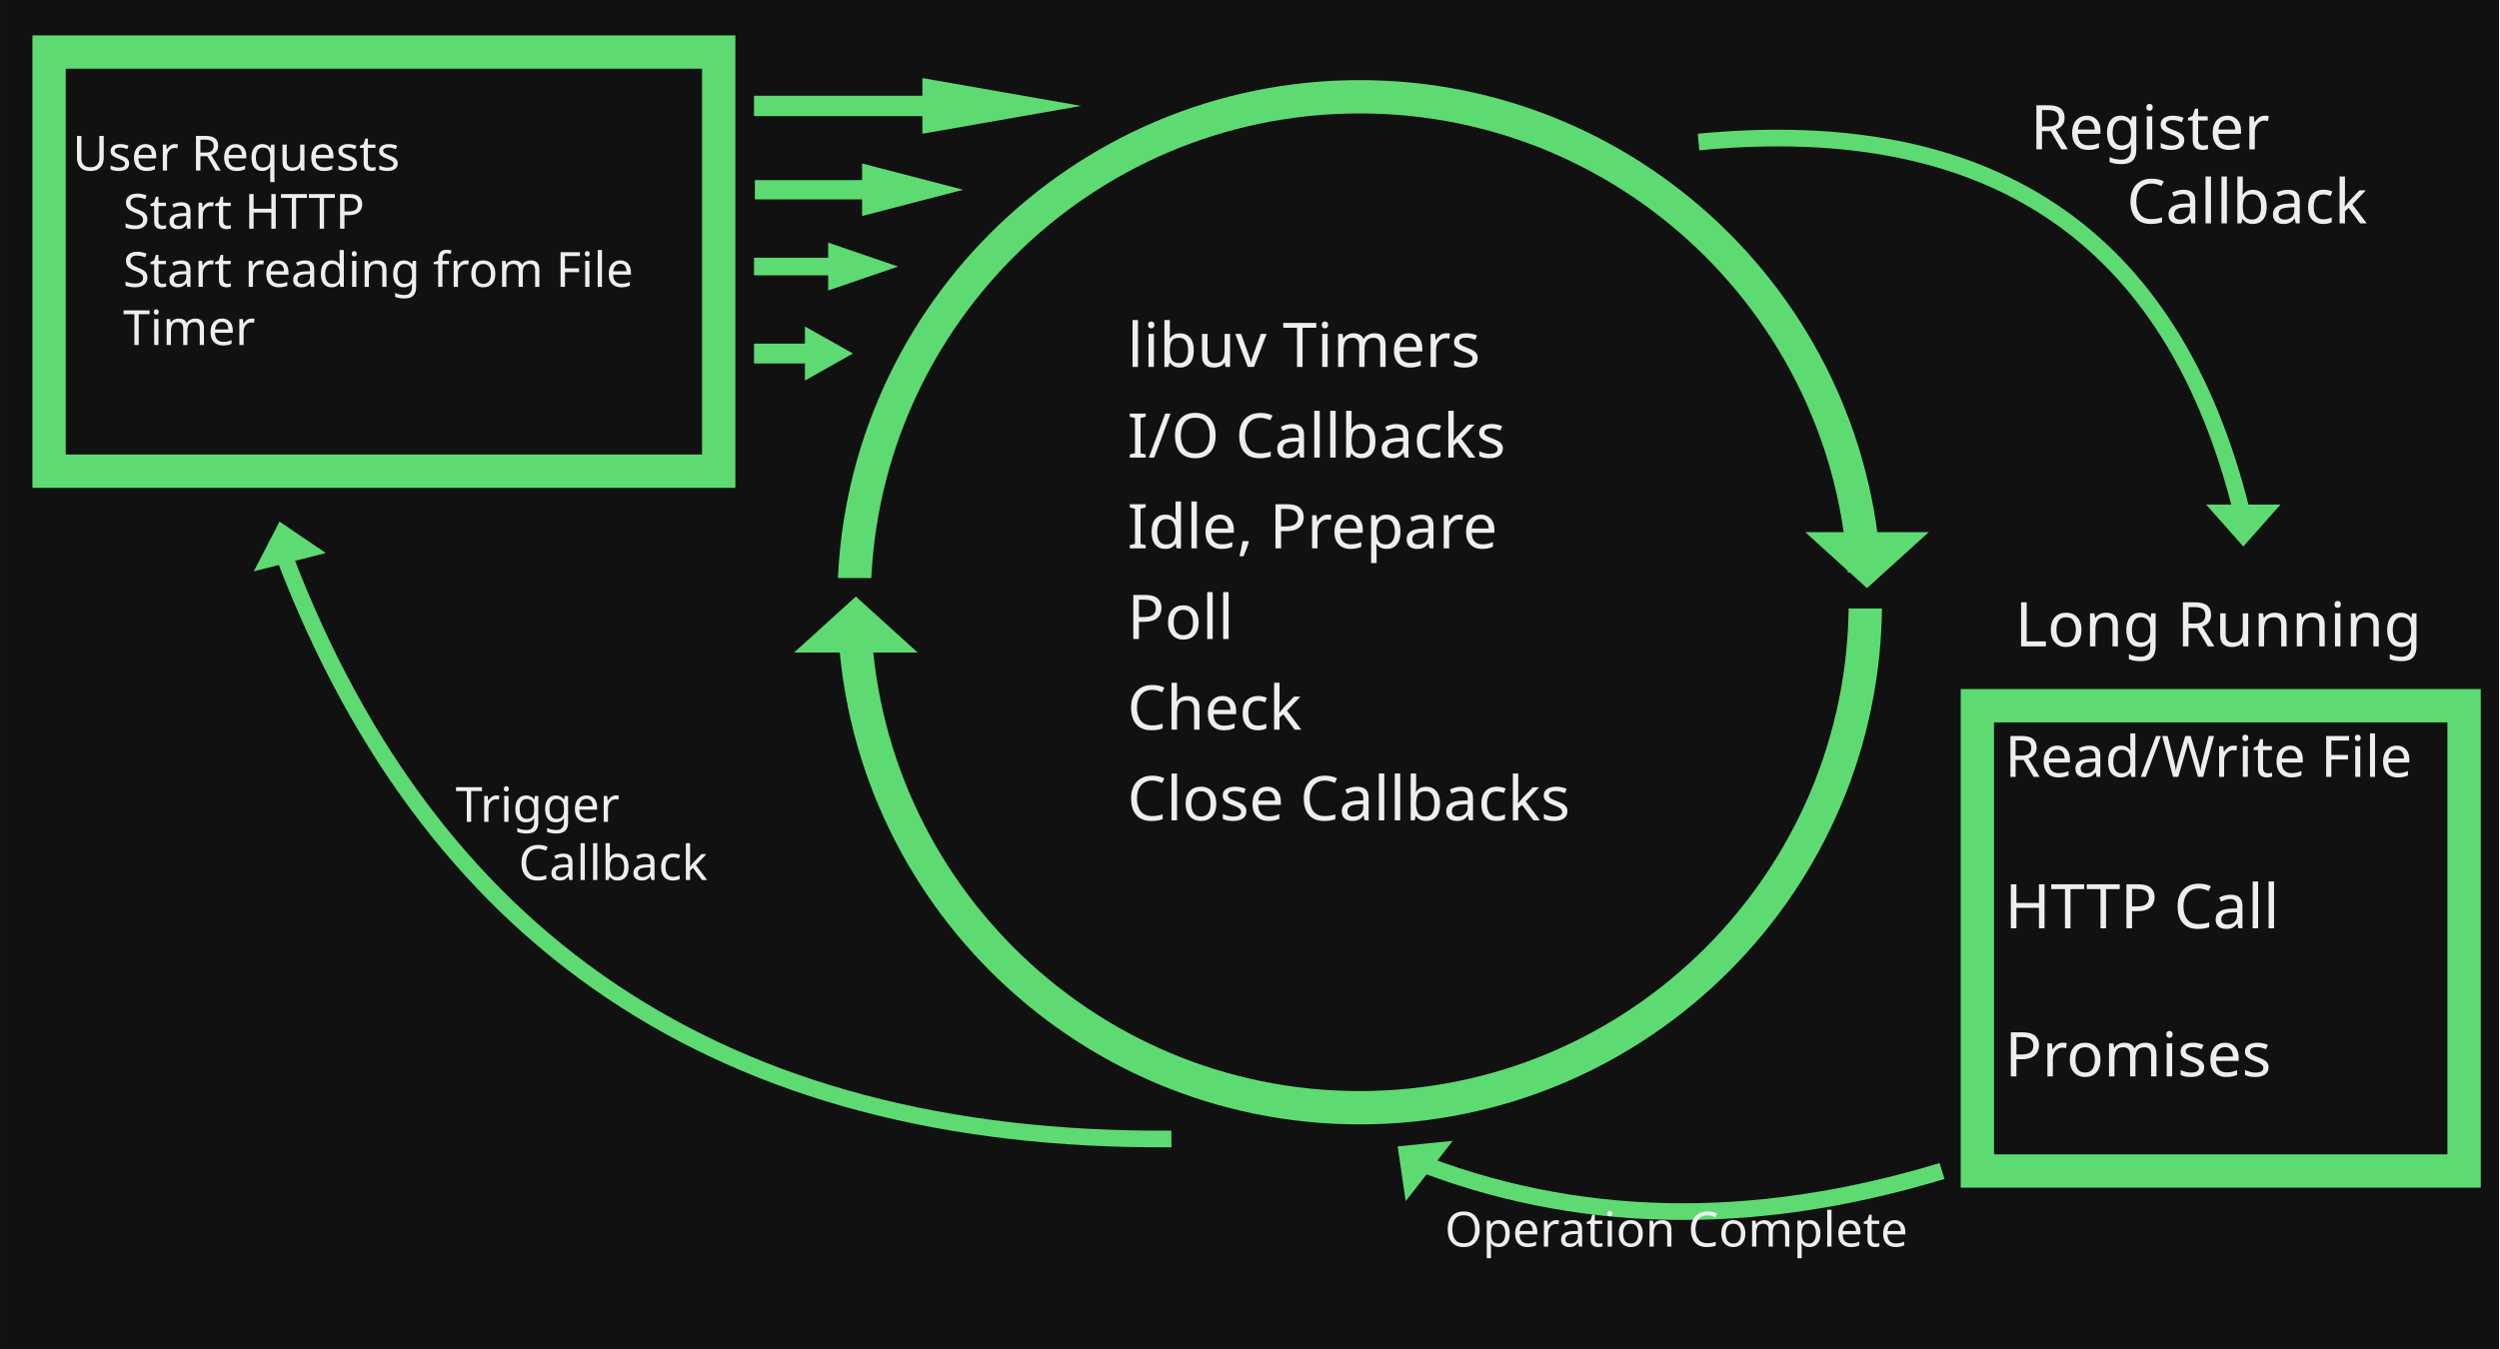
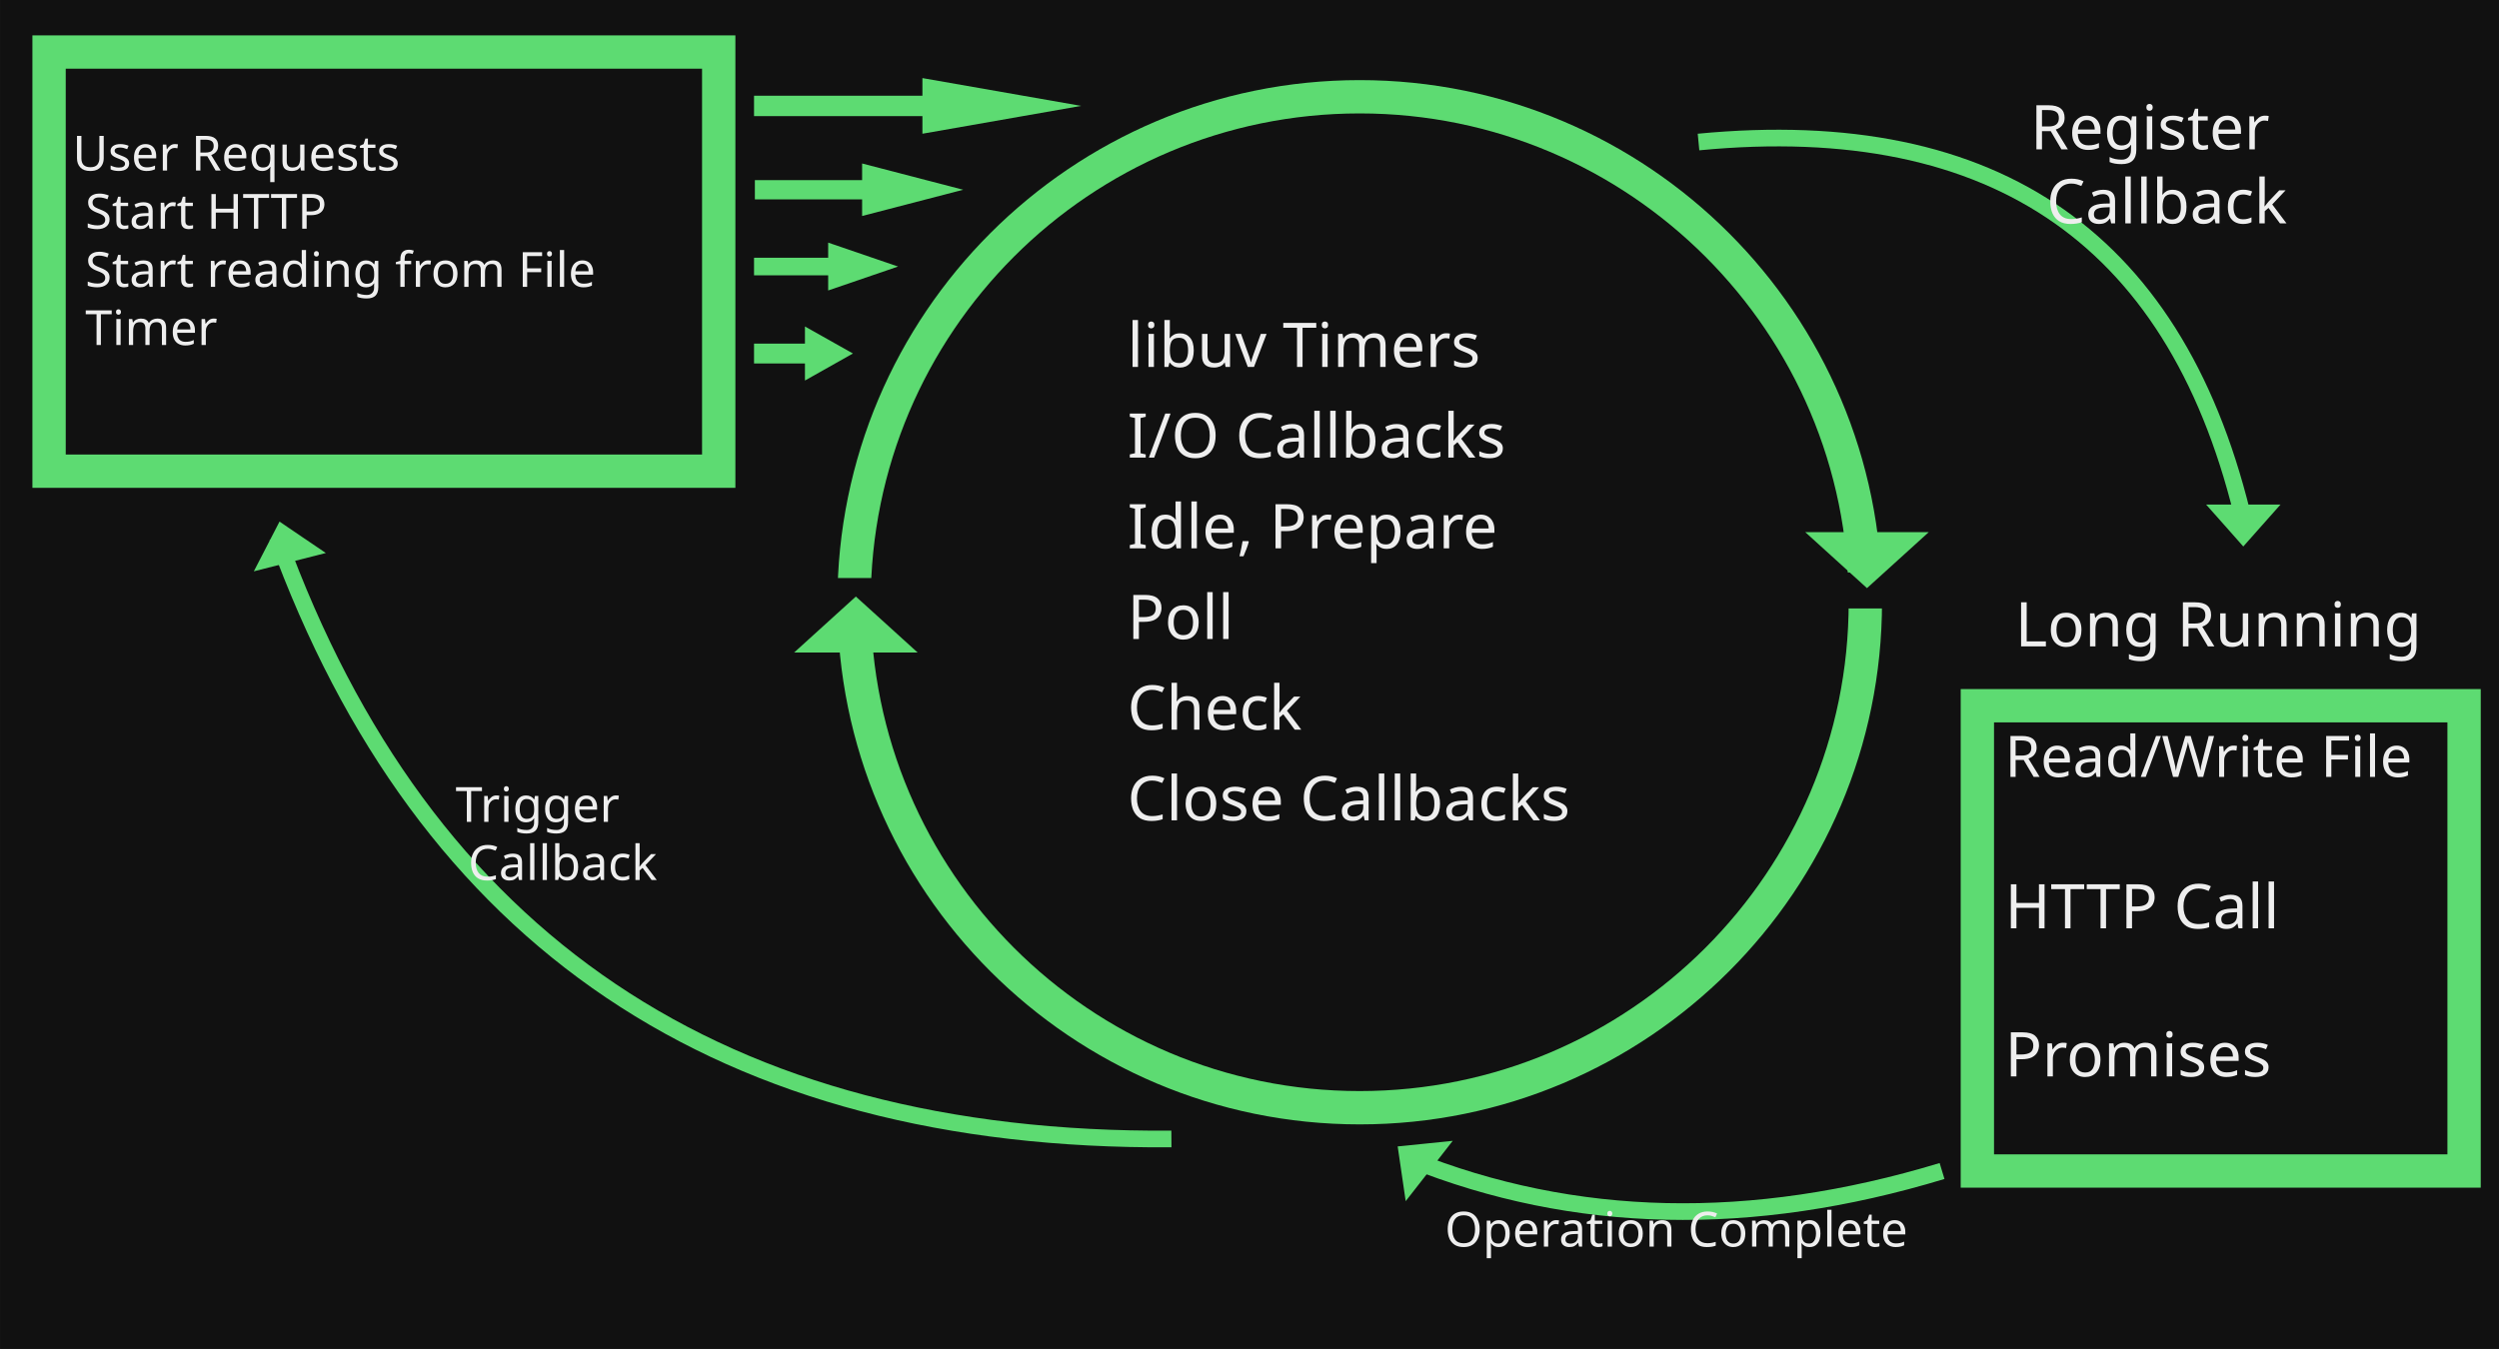
- <svg xmlns="http://www.w3.org/2000/svg" xmlns:xlink="http://www.w3.org/1999/xlink" version="1.1" preserveAspectRatio="xMidYMid meet" viewBox="0 0 566.929 306.142" width="566.93" height="306.14">
+ <svg xmlns="http://www.w3.org/2000/svg" xmlns:xlink="http://www.w3.org/1999/xlink" width="566.93" height="306.14" preserveAspectRatio="xMidYMid meet" version="1.1" viewBox="0 0 566.929 306.142">
  <defs>
-     <path d="M0 0L566.93 0L566.93 306.14L0 306.14L0 0Z" id="alUWBMT6R" />
-     <path d="M11.13 11.81L163.05 11.81L163.05 106.93L11.13 106.93L11.13 11.81Z" id="cpLmOXiuo" />
-     <text id="eBnBT7Uaf" x="40" y="32.42" font-size="11" font-family="Verdana" font-weight="normal" font-style="normal" letter-spacing="0" alignment-baseline="before-edge" transform="matrix(1 0 0 1 -23.5192 -2.26047)" style="line-height:100%" xml:space="preserve" dominant-baseline="text-before-edge">
-       <tspan x="40" dy="0em" alignment-baseline="before-edge" dominant-baseline="text-before-edge" text-anchor="start">User Requests</tspan>
-       <tspan x="40" dy="1.2em" alignment-baseline="before-edge" dominant-baseline="text-before-edge" text-anchor="start">    Start HTTP</tspan>
-       <tspan x="40" dy="1.2em" alignment-baseline="before-edge" dominant-baseline="text-before-edge" text-anchor="start">    Start reading from File</tspan>
-       <tspan x="40" dy="1.2em" alignment-baseline="before-edge" dominant-baseline="text-before-edge" text-anchor="start">    Timer</tspan>
+     <path id="alUWBMT6R" d="M0 0L566.93 0L566.93 306.14L0 306.14L0 0Z" />
+     <path id="cpLmOXiuo" d="M11.13 11.81L163.05 11.81L163.05 106.93L11.13 106.93L11.13 11.81Z" />
+     <text id="eBnBT7Uaf" x="40" y="32.42" alignment-baseline="before-edge" dominant-baseline="text-before-edge" font-family="Verdana" font-size="11" font-style="normal" font-weight="normal" letter-spacing="0" transform="matrix(1 0 0 1 -23.5192 -2.26047)" xml:space="preserve" style="line-height:100%">
+       <tspan x="40" alignment-baseline="before-edge" dominant-baseline="text-before-edge" dy="0em" text-anchor="start">User Requests</tspan>
+       <tspan x="40" alignment-baseline="before-edge" dominant-baseline="text-before-edge" dy="1.2em" text-anchor="start"> Start HTTP</tspan>
+       <tspan x="40" alignment-baseline="before-edge" dominant-baseline="text-before-edge" dy="1.2em" text-anchor="start"> Start reading from File</tspan>
+       <tspan x="40" alignment-baseline="before-edge" dominant-baseline="text-before-edge" dy="1.2em" text-anchor="start"> Timer</tspan>
    </text>
-     <path d="M423.18 136.67C423.18 199.99 371.78 251.39 308.46 251.39C245.15 251.39 193.75 199.99 193.75 136.67C193.75 73.36 245.15 21.96 308.46 21.96C371.78 21.96 423.18 73.36 423.18 136.67Z" id="cFQNEjTck" />
-     <text id="aZjBSxfgb" x="268.93" y="66.99" font-size="14" font-family="Verdana" font-weight="normal" font-style="normal" letter-spacing="0" alignment-baseline="before-edge" transform="matrix(1 0 0 1 -13.182 5.419511)" style="line-height:100%" xml:space="preserve" dominant-baseline="text-before-edge">
-       <tspan x="268.93" dy="0em" alignment-baseline="before-edge" dominant-baseline="text-before-edge" text-anchor="start">libuv Timers</tspan>
-       <tspan x="268.93" dy="1.47em" alignment-baseline="before-edge" dominant-baseline="text-before-edge" text-anchor="start">I/O Callbacks</tspan>
-       <tspan x="268.93" dy="1.47em" alignment-baseline="before-edge" dominant-baseline="text-before-edge" text-anchor="start">Idle, Prepare</tspan>
-       <tspan x="268.93" dy="1.47em" alignment-baseline="before-edge" dominant-baseline="text-before-edge" text-anchor="start">Poll</tspan>
-       <tspan x="268.93" dy="1.47em" alignment-baseline="before-edge" dominant-baseline="text-before-edge" text-anchor="start">Check</tspan>
-       <tspan x="268.93" dy="1.47em" alignment-baseline="before-edge" dominant-baseline="text-before-edge" text-anchor="start">Close Callbacks</tspan>
+     <path id="cFQNEjTck" d="M423.18 136.67C423.18 199.99 371.78 251.39 308.46 251.39C245.15 251.39 193.75 199.99 193.75 136.67C193.75 73.36 245.15 21.96 308.46 21.96C371.78 21.96 423.18 73.36 423.18 136.67Z" />
+     <text id="aZjBSxfgb" x="268.93" y="66.99" alignment-baseline="before-edge" dominant-baseline="text-before-edge" font-family="Verdana" font-size="14" font-style="normal" font-weight="normal" letter-spacing="0" transform="matrix(1 0 0 1 -13.182 5.419511)" xml:space="preserve" style="line-height:100%">
+       <tspan x="268.93" alignment-baseline="before-edge" dominant-baseline="text-before-edge" dy="0em" text-anchor="start">libuv Timers</tspan>
+       <tspan x="268.93" alignment-baseline="before-edge" dominant-baseline="text-before-edge" dy="1.47em" text-anchor="start">I/O Callbacks</tspan>
+       <tspan x="268.93" alignment-baseline="before-edge" dominant-baseline="text-before-edge" dy="1.47em" text-anchor="start">Idle, Prepare</tspan>
+       <tspan x="268.93" alignment-baseline="before-edge" dominant-baseline="text-before-edge" dy="1.47em" text-anchor="start">Poll</tspan>
+       <tspan x="268.93" alignment-baseline="before-edge" dominant-baseline="text-before-edge" dy="1.47em" text-anchor="start">Check</tspan>
+       <tspan x="268.93" alignment-baseline="before-edge" dominant-baseline="text-before-edge" dy="1.47em" text-anchor="start">Close Callbacks</tspan>
    </text>
-     <path d="M448.59 160.16L559.01 160.16L559.01 265.75L448.59 265.75L448.59 160.16Z" id="akmw4noSW" />
-     <text id="a260vVslnQ" x="450.86" y="118.11" font-size="14" font-family="Verdana" font-weight="normal" font-style="normal" letter-spacing="0" alignment-baseline="before-edge" transform="matrix(1 0 0 1 6.294368 17.71655)" style="line-height:100%" xml:space="preserve" dominant-baseline="text-before-edge">
-       <tspan x="450.86" dy="0em" alignment-baseline="before-edge" dominant-baseline="text-before-edge" text-anchor="start">Long Running</tspan>
+     <path id="akmw4noSW" d="M448.59 160.16L559.01 160.16L559.01 265.75L448.59 265.75L448.59 160.16Z" />
+     <text id="a260vVslnQ" x="450.86" y="118.11" alignment-baseline="before-edge" dominant-baseline="text-before-edge" font-family="Verdana" font-size="14" font-style="normal" font-weight="normal" letter-spacing="0" transform="matrix(1 0 0 1 6.294368 17.71655)" xml:space="preserve" style="line-height:100%">
+       <tspan x="450.86" alignment-baseline="before-edge" dominant-baseline="text-before-edge" dy="0em" text-anchor="start">Long Running</tspan>
    </text>
-     <text id="b1hyYaMXDD" x="457.96" y="157.77" font-size="14" font-family="Verdana" font-weight="normal" font-style="normal" letter-spacing="0" alignment-baseline="before-edge" transform="matrix(1 0 0 1 -3.130804 8.445305)" style="line-height:100%" xml:space="preserve" dominant-baseline="text-before-edge">
-       <tspan x="457.96" dy="0em" alignment-baseline="before-edge" font-size="13" dominant-baseline="text-before-edge" text-anchor="start">Read/Write File</tspan>
-       <tspan x="457.96" dy="1.2em" alignment-baseline="before-edge" dominant-baseline="text-before-edge" text-anchor="start">　</tspan>
-       <tspan x="457.96" dy="1.2em" alignment-baseline="before-edge" dominant-baseline="text-before-edge" text-anchor="start">HTTP Call</tspan>
-       <tspan x="457.96" dy="1.2em" alignment-baseline="before-edge" dominant-baseline="text-before-edge" text-anchor="start">　</tspan>
-       <tspan x="457.96" dy="1.2em" alignment-baseline="before-edge" dominant-baseline="text-before-edge" text-anchor="start">Promises</tspan>
+     <text id="b1hyYaMXDD" x="457.96" y="157.77" alignment-baseline="before-edge" dominant-baseline="text-before-edge" font-family="Verdana" font-size="14" font-style="normal" font-weight="normal" letter-spacing="0" transform="matrix(1 0 0 1 -3.130804 8.445305)" xml:space="preserve" style="line-height:100%">
+       <tspan x="457.96" alignment-baseline="before-edge" dominant-baseline="text-before-edge" dy="0em" font-size="13" text-anchor="start">Read/Write File</tspan>
+       <tspan x="457.96" alignment-baseline="before-edge" dominant-baseline="text-before-edge" dy="1.2em" text-anchor="start"> </tspan>
+       <tspan x="457.96" alignment-baseline="before-edge" dominant-baseline="text-before-edge" dy="1.2em" text-anchor="start">HTTP Call</tspan>
+       <tspan x="457.96" alignment-baseline="before-edge" dominant-baseline="text-before-edge" dy="1.2em" text-anchor="start"> </tspan>
+       <tspan x="457.96" alignment-baseline="before-edge" dominant-baseline="text-before-edge" dy="1.2em" text-anchor="start">Promises</tspan>
    </text>
-     <path d="M209.26 30.35L245.28 24.03L209.26 17.72L209.26 21.72L171.06 21.72L171.06 26.35L209.26 26.35L209.26 30.35Z" id="c1ajveHM9N" />
-     <path d="M195.58 49.02L218.51 43.06L195.58 37.1L195.58 40.88L171.25 40.88L171.25 45.25L195.58 45.25L195.58 49.02Z" id="c2ne2bxfG" />
-     <path d="M187.88 65.92L203.74 60.49L187.88 55.06L187.88 58.5L171.06 58.5L171.06 62.48L187.88 62.48L187.88 65.92Z" id="bzKJxP5Lx" />
-     <path d="M182.61 86.36L193.5 80.22L182.61 74.09L182.61 77.98L171.06 77.98L171.06 82.48L182.61 82.48L182.61 86.36Z" id="a3dAYYmhKP" />
-     <path d="M509.35 119.47C494.52 54.77 453.18 25.69 385.33 32.23" id="a3r0jZwRvc" />
-     <path d="M513.14 119.26L517.36 114.51L508.92 114.51L500.49 114.51L504.71 119.26L508.92 124.02L513.14 119.26Z" id="d1FzoEF9fz" />
-     <text id="a7pzIBNFs" x="451.77" y="25.86" font-size="14" font-family="Verdana" font-weight="normal" font-style="normal" letter-spacing="0" alignment-baseline="before-edge" transform="matrix(1 0 0 1 8.858266 -2.833989)" style="line-height:100%" xml:space="preserve" dominant-baseline="text-before-edge">
-       <tspan x="451.77" dy="0em" alignment-baseline="before-edge" dominant-baseline="text-before-edge" text-anchor="start">Register</tspan>
-       <tspan x="451.77" dy="1.2em" alignment-baseline="before-edge" dominant-baseline="text-before-edge" text-anchor="start">      Callback</tspan>
+     <path id="c1ajveHM9N" d="M209.26 30.35L245.28 24.03L209.26 17.72L209.26 21.72L171.06 21.72L171.06 26.35L209.26 26.35L209.26 30.35Z" />
+     <path id="c2ne2bxfG" d="M195.58 49.02L218.51 43.06L195.58 37.1L195.58 40.88L171.25 40.88L171.25 45.25L195.58 45.25L195.58 49.02Z" />
+     <path id="bzKJxP5Lx" d="M187.88 65.92L203.74 60.49L187.88 55.06L187.88 58.5L171.06 58.5L171.06 62.48L187.88 62.48L187.88 65.92Z" />
+     <path id="a3dAYYmhKP" d="M182.61 86.36L193.5 80.22L182.61 74.09L182.61 77.98L171.06 77.98L171.06 82.48L182.61 82.48L182.61 86.36Z" />
+     <path id="a3r0jZwRvc" d="M509.35 119.47C494.52 54.77 453.18 25.69 385.33 32.23" />
+     <path id="d1FzoEF9fz" d="M513.14 119.26L517.36 114.51L508.92 114.51L500.49 114.51L504.71 119.26L508.92 124.02L513.14 119.26Z" />
+     <text id="a7pzIBNFs" x="451.77" y="25.86" alignment-baseline="before-edge" dominant-baseline="text-before-edge" font-family="Verdana" font-size="14" font-style="normal" font-weight="normal" letter-spacing="0" transform="matrix(1 0 0 1 8.858266 -2.833989)" xml:space="preserve" style="line-height:100%">
+       <tspan x="451.77" alignment-baseline="before-edge" dominant-baseline="text-before-edge" dy="0em" text-anchor="start">Register</tspan>
+       <tspan x="451.77" alignment-baseline="before-edge" dominant-baseline="text-before-edge" dy="1.2em" text-anchor="start"> Callback</tspan>
    </text>
-     <path d="M183.84 131.18L202.99 131.18L202.99 139.33L183.84 139.33L183.84 131.18Z" id="aifZ5dEOJ" />
-     <path d="M415.62 129.92L434.77 129.92L434.77 138.08L415.62 138.08L415.62 129.92Z" id="a7RaPwOgc5" />
-     <path d="M430.56 127.12L437.56 120.77L423.55 120.77L409.55 120.77L416.55 127.12L423.55 133.47L430.56 127.12Z" id="f1Q03TOnZW" />
-     <path d="M201.17 141.73L208.17 148.08L194.16 148.08L180.16 148.08L187.16 141.73L194.16 135.38L201.17 141.73Z" id="eLN0QoUWW" />
-     <path d="" id="a6AZbwLgGI" />
-     <path d="M320.01 263.09C357.13 277.98 397.32 278.87 440.58 265.75" id="a6sv7cV1Ga" />
-     <path d="M317.99 266.38L318.9 272.59L324.24 265.75L329.57 258.9L323.33 259.54L317.08 260.17L317.99 266.38Z" id="b1z9ybZb9C" />
-     <text id="c1aTqh6Wxh" x="353.35" y="283.46" font-size="11" font-family="Verdana" font-weight="normal" font-style="normal" letter-spacing="0" alignment-baseline="before-edge" transform="matrix(1 0 0 1 -25.58998 -9.094484)" style="line-height:100%" xml:space="preserve" dominant-baseline="text-before-edge">
-       <tspan x="353.35" dy="0em" alignment-baseline="before-edge" dominant-baseline="text-before-edge" text-anchor="start">Operation Complete</tspan>
+     <path id="aifZ5dEOJ" d="M183.84 131.18L202.99 131.18L202.99 139.33L183.84 139.33L183.84 131.18Z" />
+     <path id="a7RaPwOgc5" d="M415.62 129.92L434.77 129.92L434.77 138.08L415.62 138.08L415.62 129.92Z" />
+     <path id="f1Q03TOnZW" d="M430.56 127.12L437.56 120.77L423.55 120.77L409.55 120.77L416.55 127.12L423.55 133.47L430.56 127.12Z" />
+     <path id="eLN0QoUWW" d="M201.17 141.73L208.17 148.08L194.16 148.08L180.16 148.08L187.16 141.73L194.16 135.38L201.17 141.73Z" />
+     <path id="a6AZbwLgGI" />
+     <path id="a6sv7cV1Ga" d="M320.01 263.09C357.13 277.98 397.32 278.87 440.58 265.75" />
+     <path id="b1z9ybZb9C" d="M317.99 266.38L318.9 272.59L324.24 265.75L329.57 258.9L323.33 259.54L317.08 260.17L317.99 266.38Z" />
+     <text id="c1aTqh6Wxh" x="353.35" y="283.46" alignment-baseline="before-edge" dominant-baseline="text-before-edge" font-family="Verdana" font-size="11" font-style="normal" font-weight="normal" letter-spacing="0" transform="matrix(1 0 0 1 -25.58998 -9.094484)" xml:space="preserve" style="line-height:100%">
+       <tspan x="353.35" alignment-baseline="before-edge" dominant-baseline="text-before-edge" dy="0em" text-anchor="start">Operation Complete</tspan>
    </text>
-     <path d="M62.92 121.96C96.25 213.68 163.86 259.19 265.75 258.48" id="b20Hr2gYkq" />
-     <path d="M68.66 121.94L73.92 125.5L65.75 127.58L57.58 129.66L60.49 124.02L63.41 118.37L68.66 121.94Z" id="d3hVsDN7b" />
-     <text id="g33Nvji7EF" x="58.66" y="190.75" font-size="11" font-family="Verdana" font-weight="normal" font-style="normal" letter-spacing="0" alignment-baseline="before-edge" transform="matrix(1 0 0 1 44.68085 -12.76596)" style="line-height:100%" xml:space="preserve" dominant-baseline="text-before-edge">
-       <tspan x="58.66" dy="0em" alignment-baseline="before-edge" dominant-baseline="text-before-edge" text-anchor="start">Trigger</tspan>
-       <tspan x="58.66" dy="1.2em" alignment-baseline="before-edge" dominant-baseline="text-before-edge" text-anchor="start">     Callback</tspan>
+     <path id="b20Hr2gYkq" d="M62.92 121.96C96.25 213.68 163.86 259.19 265.75 258.48" />
+     <path id="d3hVsDN7b" d="M68.66 121.94L73.92 125.5L65.75 127.58L57.58 129.66L60.49 124.02L63.41 118.37L68.66 121.94Z" />
+     <text id="g33Nvji7EF" x="58.66" y="190.75" alignment-baseline="before-edge" dominant-baseline="text-before-edge" font-family="Verdana" font-size="11" font-style="normal" font-weight="normal" letter-spacing="0" transform="matrix(1 0 0 1 44.68085 -12.76596)" xml:space="preserve" style="line-height:100%">
+       <tspan x="58.66" alignment-baseline="before-edge" dominant-baseline="text-before-edge" dy="0em" text-anchor="start">Trigger</tspan>
+       <tspan x="58.66" alignment-baseline="before-edge" dominant-baseline="text-before-edge" dy="1.2em" text-anchor="start"> Callback</tspan>
    </text>
  </defs>
  <g>
    <g>
      <g>
-         <use xlink:href="#alUWBMT6R" opacity="1" fill="#111111" fill-opacity="1" />
+         <use fill="#111" fill-opacity="1" opacity="1" xlink:href="#alUWBMT6R" />
      </g>
      <g>
        <g>
-           <use xlink:href="#cpLmOXiuo" opacity="1" fill-opacity="0" stroke="#5ddb72" stroke-width="7.56" stroke-opacity="1" />
+           <use fill-opacity="0" stroke="#5ddb72" stroke-opacity="1" stroke-width="7.56" opacity="1" xlink:href="#cpLmOXiuo" />
        </g>
      </g>
      <g id="dMWpmGJzS">
-         <use xlink:href="#eBnBT7Uaf" opacity="1" fill="#eeeeee" fill-opacity="1" />
+         <use fill="#eee" fill-opacity="1" opacity="1" xlink:href="#eBnBT7Uaf" />
      </g>
      <g>
        <g>
-           <use xlink:href="#cFQNEjTck" opacity="1" fill-opacity="0" stroke="#5ddb72" stroke-width="7.56" stroke-opacity="1" />
+           <use fill-opacity="0" stroke="#5ddb72" stroke-opacity="1" stroke-width="7.56" opacity="1" xlink:href="#cFQNEjTck" />
        </g>
      </g>
      <g id="d4CeBr4YT">
-         <use xlink:href="#aZjBSxfgb" opacity="1" fill="#eeeeee" fill-opacity="1" />
+         <use fill="#eee" fill-opacity="1" opacity="1" xlink:href="#aZjBSxfgb" />
      </g>
      <g>
        <g>
-           <use xlink:href="#akmw4noSW" opacity="1" fill-opacity="0" stroke="#5ddb72" stroke-width="7.56" stroke-opacity="1" />
+           <use fill-opacity="0" stroke="#5ddb72" stroke-opacity="1" stroke-width="7.56" opacity="1" xlink:href="#akmw4noSW" />
        </g>
      </g>
      <g id="n4Le9EkvD">
-         <use xlink:href="#a260vVslnQ" opacity="1" fill="#eeeeee" fill-opacity="1" />
+         <use fill="#eee" fill-opacity="1" opacity="1" xlink:href="#a260vVslnQ" />
      </g>
      <g id="gmEHXlE0z">
-         <use xlink:href="#b1hyYaMXDD" opacity="1" fill="#eeeeee" fill-opacity="1" />
+         <use fill="#eee" fill-opacity="1" opacity="1" xlink:href="#b1hyYaMXDD" />
      </g>
      <g>
-         <use xlink:href="#c1ajveHM9N" opacity="1" fill="#5ddb72" fill-opacity="1" />
+         <use fill="#5ddb72" fill-opacity="1" opacity="1" xlink:href="#c1ajveHM9N" />
      </g>
      <g>
-         <use xlink:href="#c2ne2bxfG" opacity="1" fill="#5ddb72" fill-opacity="1" />
+         <use fill="#5ddb72" fill-opacity="1" opacity="1" xlink:href="#c2ne2bxfG" />
      </g>
      <g>
-         <use xlink:href="#bzKJxP5Lx" opacity="1" fill="#5ddb72" fill-opacity="1" />
+         <use fill="#5ddb72" fill-opacity="1" opacity="1" xlink:href="#bzKJxP5Lx" />
      </g>
      <g>
-         <use xlink:href="#a3dAYYmhKP" opacity="1" fill="#5ddb72" fill-opacity="1" />
+         <use fill="#5ddb72" fill-opacity="1" opacity="1" xlink:href="#a3dAYYmhKP" />
      </g>
      <g>
        <g>
-           <use xlink:href="#a3r0jZwRvc" opacity="1" fill-opacity="0" stroke="#5ddb72" stroke-width="3.78" stroke-opacity="1" />
+           <use fill-opacity="0" stroke="#5ddb72" stroke-opacity="1" stroke-width="3.78" opacity="1" xlink:href="#a3r0jZwRvc" />
        </g>
      </g>
      <g>
-         <use xlink:href="#d1FzoEF9fz" opacity="1" fill="#5ddb72" fill-opacity="1" />
+         <use fill="#5ddb72" fill-opacity="1" opacity="1" xlink:href="#d1FzoEF9fz" />
      </g>
      <g id="a1RXymnIEf">
-         <use xlink:href="#a7pzIBNFs" opacity="1" fill="#eeeeee" fill-opacity="1" />
+         <use fill="#eee" fill-opacity="1" opacity="1" xlink:href="#a7pzIBNFs" />
      </g>
      <g>
-         <use xlink:href="#aifZ5dEOJ" opacity="1" fill="#111111" fill-opacity="1" />
+         <use fill="#111" fill-opacity="1" opacity="1" xlink:href="#aifZ5dEOJ" />
      </g>
      <g>
-         <use xlink:href="#a7RaPwOgc5" opacity="1" fill="#111111" fill-opacity="1" />
+         <use fill="#111" fill-opacity="1" opacity="1" xlink:href="#a7RaPwOgc5" />
      </g>
      <g>
-         <use xlink:href="#f1Q03TOnZW" opacity="1" fill="#5ddb72" fill-opacity="1" />
+         <use fill="#5ddb72" fill-opacity="1" opacity="1" xlink:href="#f1Q03TOnZW" />
      </g>
      <g>
-         <use xlink:href="#eLN0QoUWW" opacity="1" fill="#5ddb72" fill-opacity="1" />
+         <use fill="#5ddb72" fill-opacity="1" opacity="1" xlink:href="#eLN0QoUWW" />
      </g>
      <g>
        <g>
-           <use xlink:href="#a6AZbwLgGI" opacity="1" fill-opacity="0" stroke="#5ddb72" stroke-width="3.78" stroke-opacity="1" />
+           <use fill-opacity="0" stroke="#5ddb72" stroke-opacity="1" stroke-width="3.78" opacity="1" xlink:href="#a6AZbwLgGI" />
        </g>
      </g>
      <g>
        <g>
-           <use xlink:href="#a6sv7cV1Ga" opacity="1" fill-opacity="0" stroke="#5ddb72" stroke-width="3.78" stroke-opacity="1" />
+           <use fill-opacity="0" stroke="#5ddb72" stroke-opacity="1" stroke-width="3.78" opacity="1" xlink:href="#a6sv7cV1Ga" />
        </g>
      </g>
      <g>
-         <use xlink:href="#b1z9ybZb9C" opacity="1" fill="#5ddb72" fill-opacity="1" />
+         <use fill="#5ddb72" fill-opacity="1" opacity="1" xlink:href="#b1z9ybZb9C" />
      </g>
      <g id="c3mlC92BX8">
-         <use xlink:href="#c1aTqh6Wxh" opacity="1" fill="#eeeeee" fill-opacity="1" />
+         <use fill="#eee" fill-opacity="1" opacity="1" xlink:href="#c1aTqh6Wxh" />
      </g>
      <g>
        <g>
-           <use xlink:href="#b20Hr2gYkq" opacity="1" fill-opacity="0" stroke="#5ddb72" stroke-width="3.78" stroke-opacity="1" />
+           <use fill-opacity="0" stroke="#5ddb72" stroke-opacity="1" stroke-width="3.78" opacity="1" xlink:href="#b20Hr2gYkq" />
        </g>
      </g>
      <g>
-         <use xlink:href="#d3hVsDN7b" opacity="1" fill="#5ddb72" fill-opacity="1" />
+         <use fill="#5ddb72" fill-opacity="1" opacity="1" xlink:href="#d3hVsDN7b" />
      </g>
      <g id="a1viuMLBIW">
-         <use xlink:href="#g33Nvji7EF" opacity="1" fill="#eeeeee" fill-opacity="1" />
+         <use fill="#eee" fill-opacity="1" opacity="1" xlink:href="#g33Nvji7EF" />
      </g>
    </g>
  </g>
</svg>
